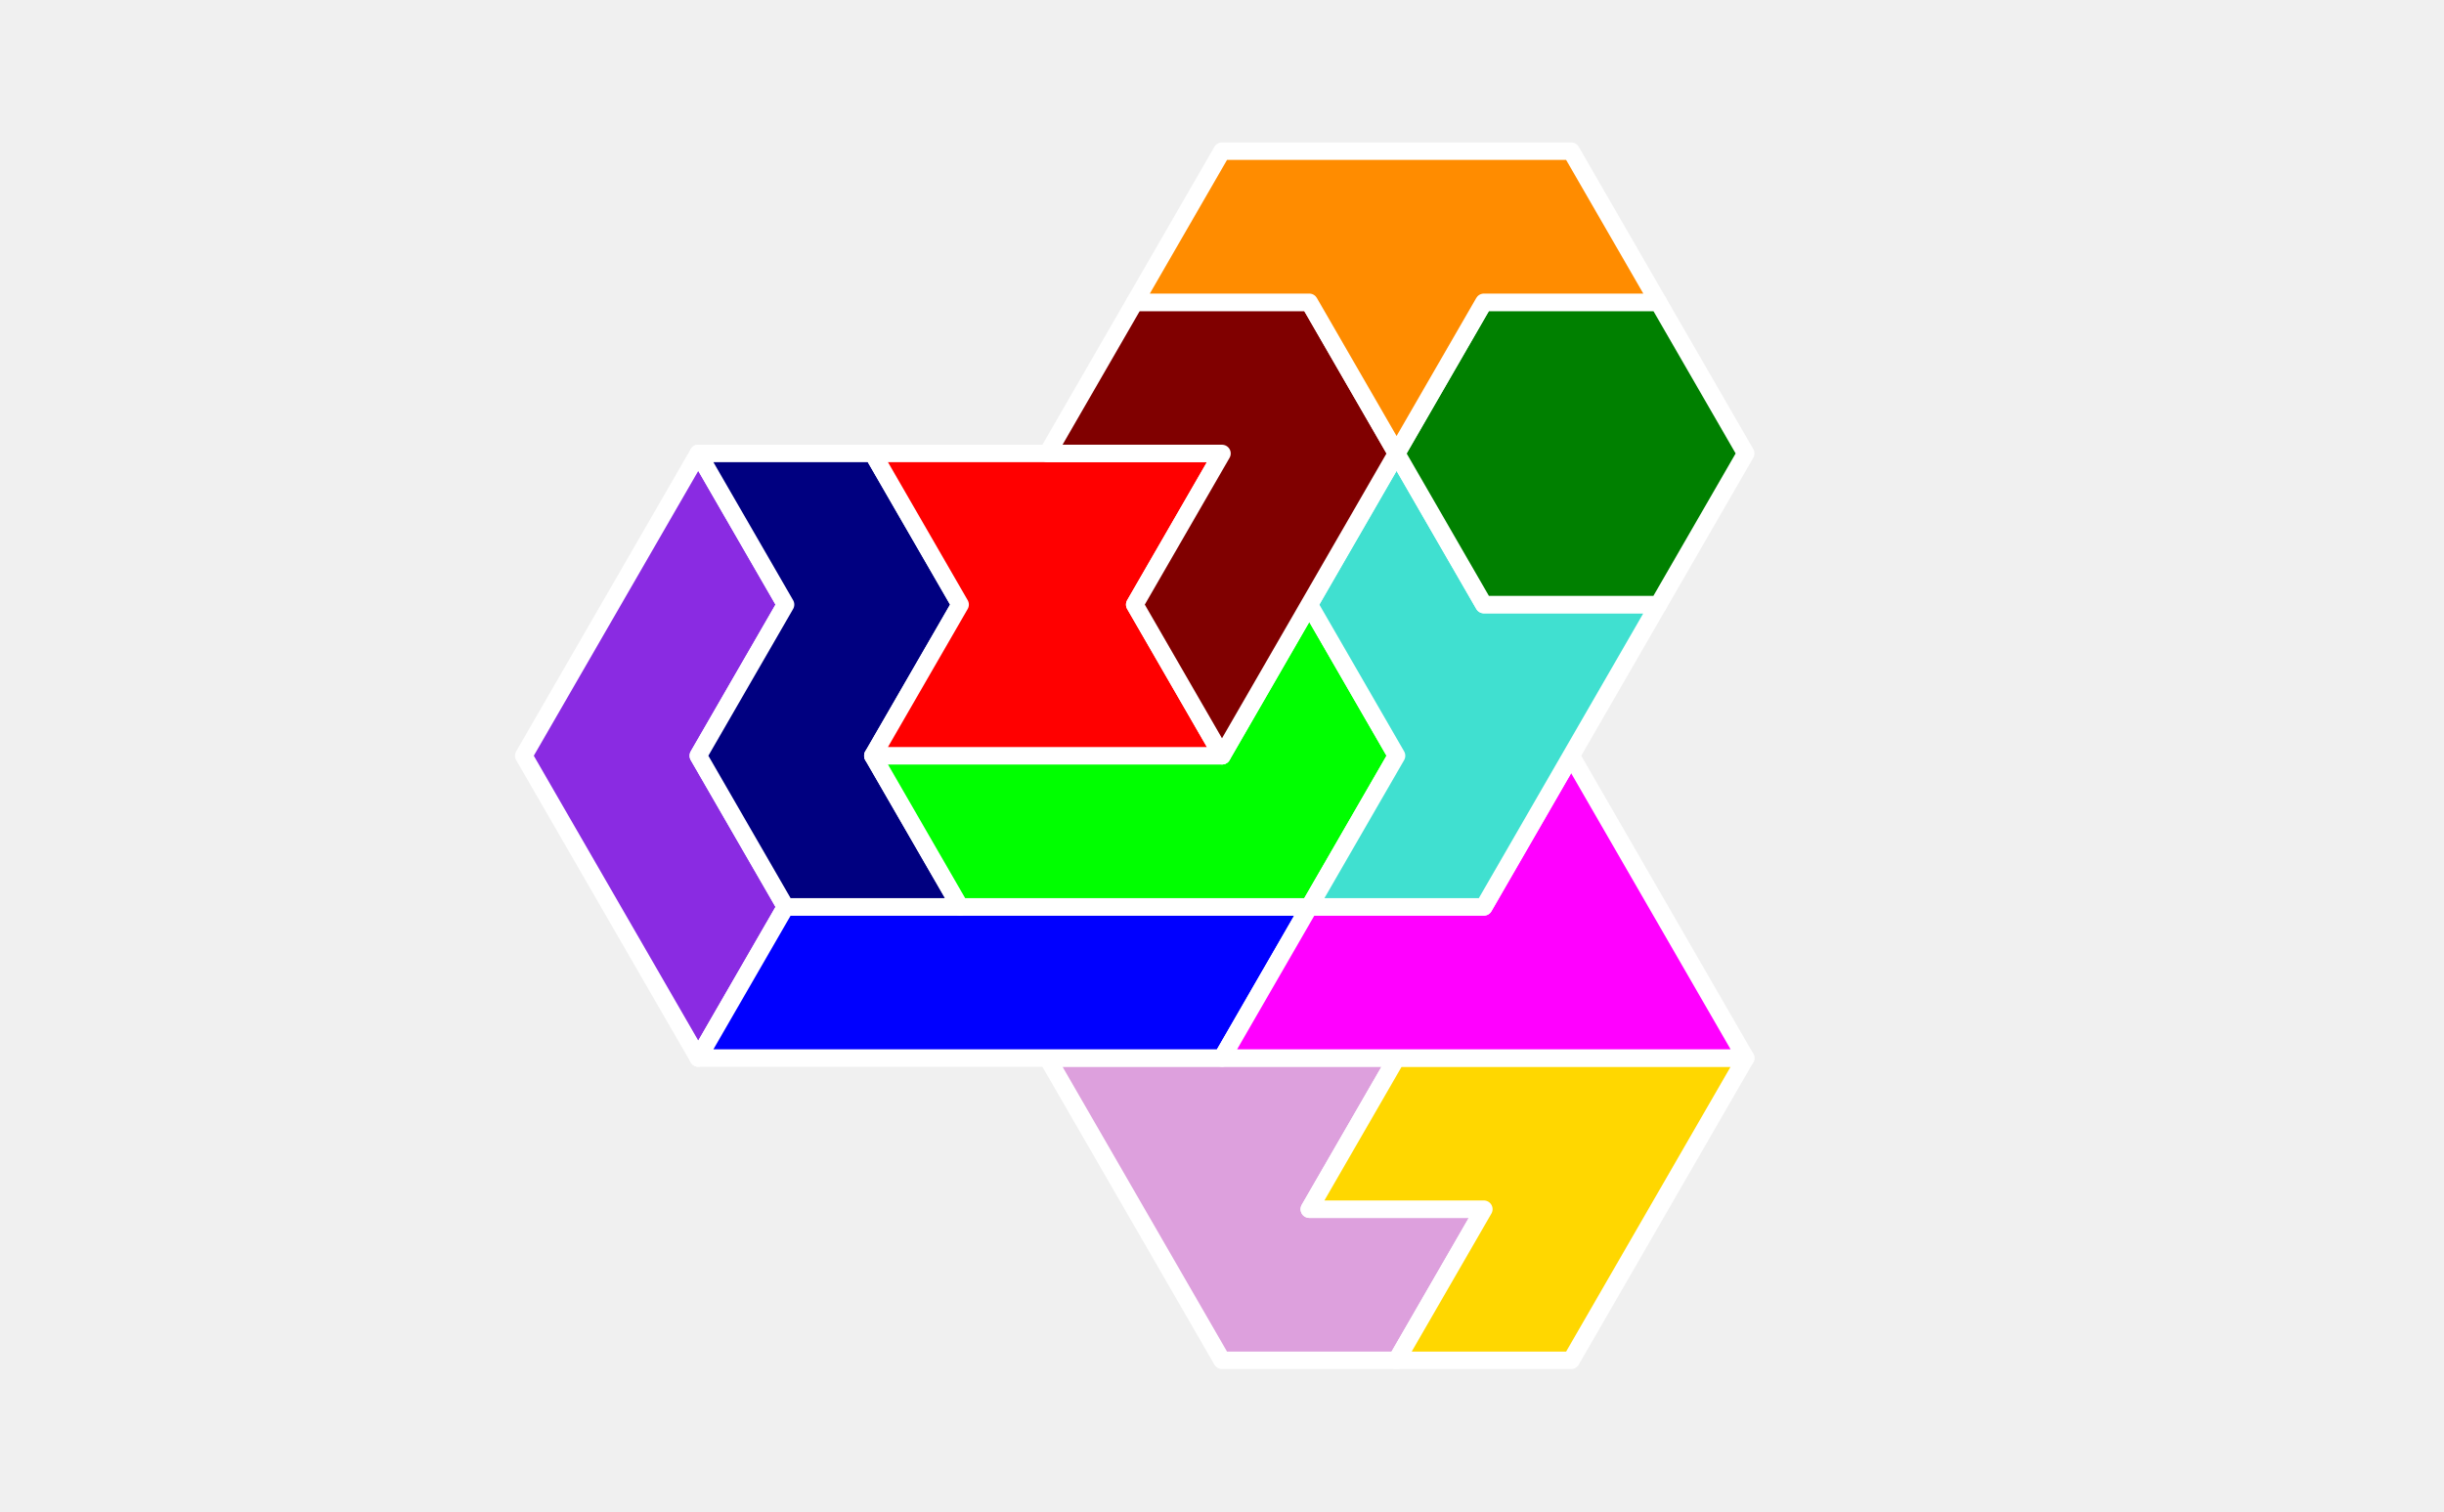
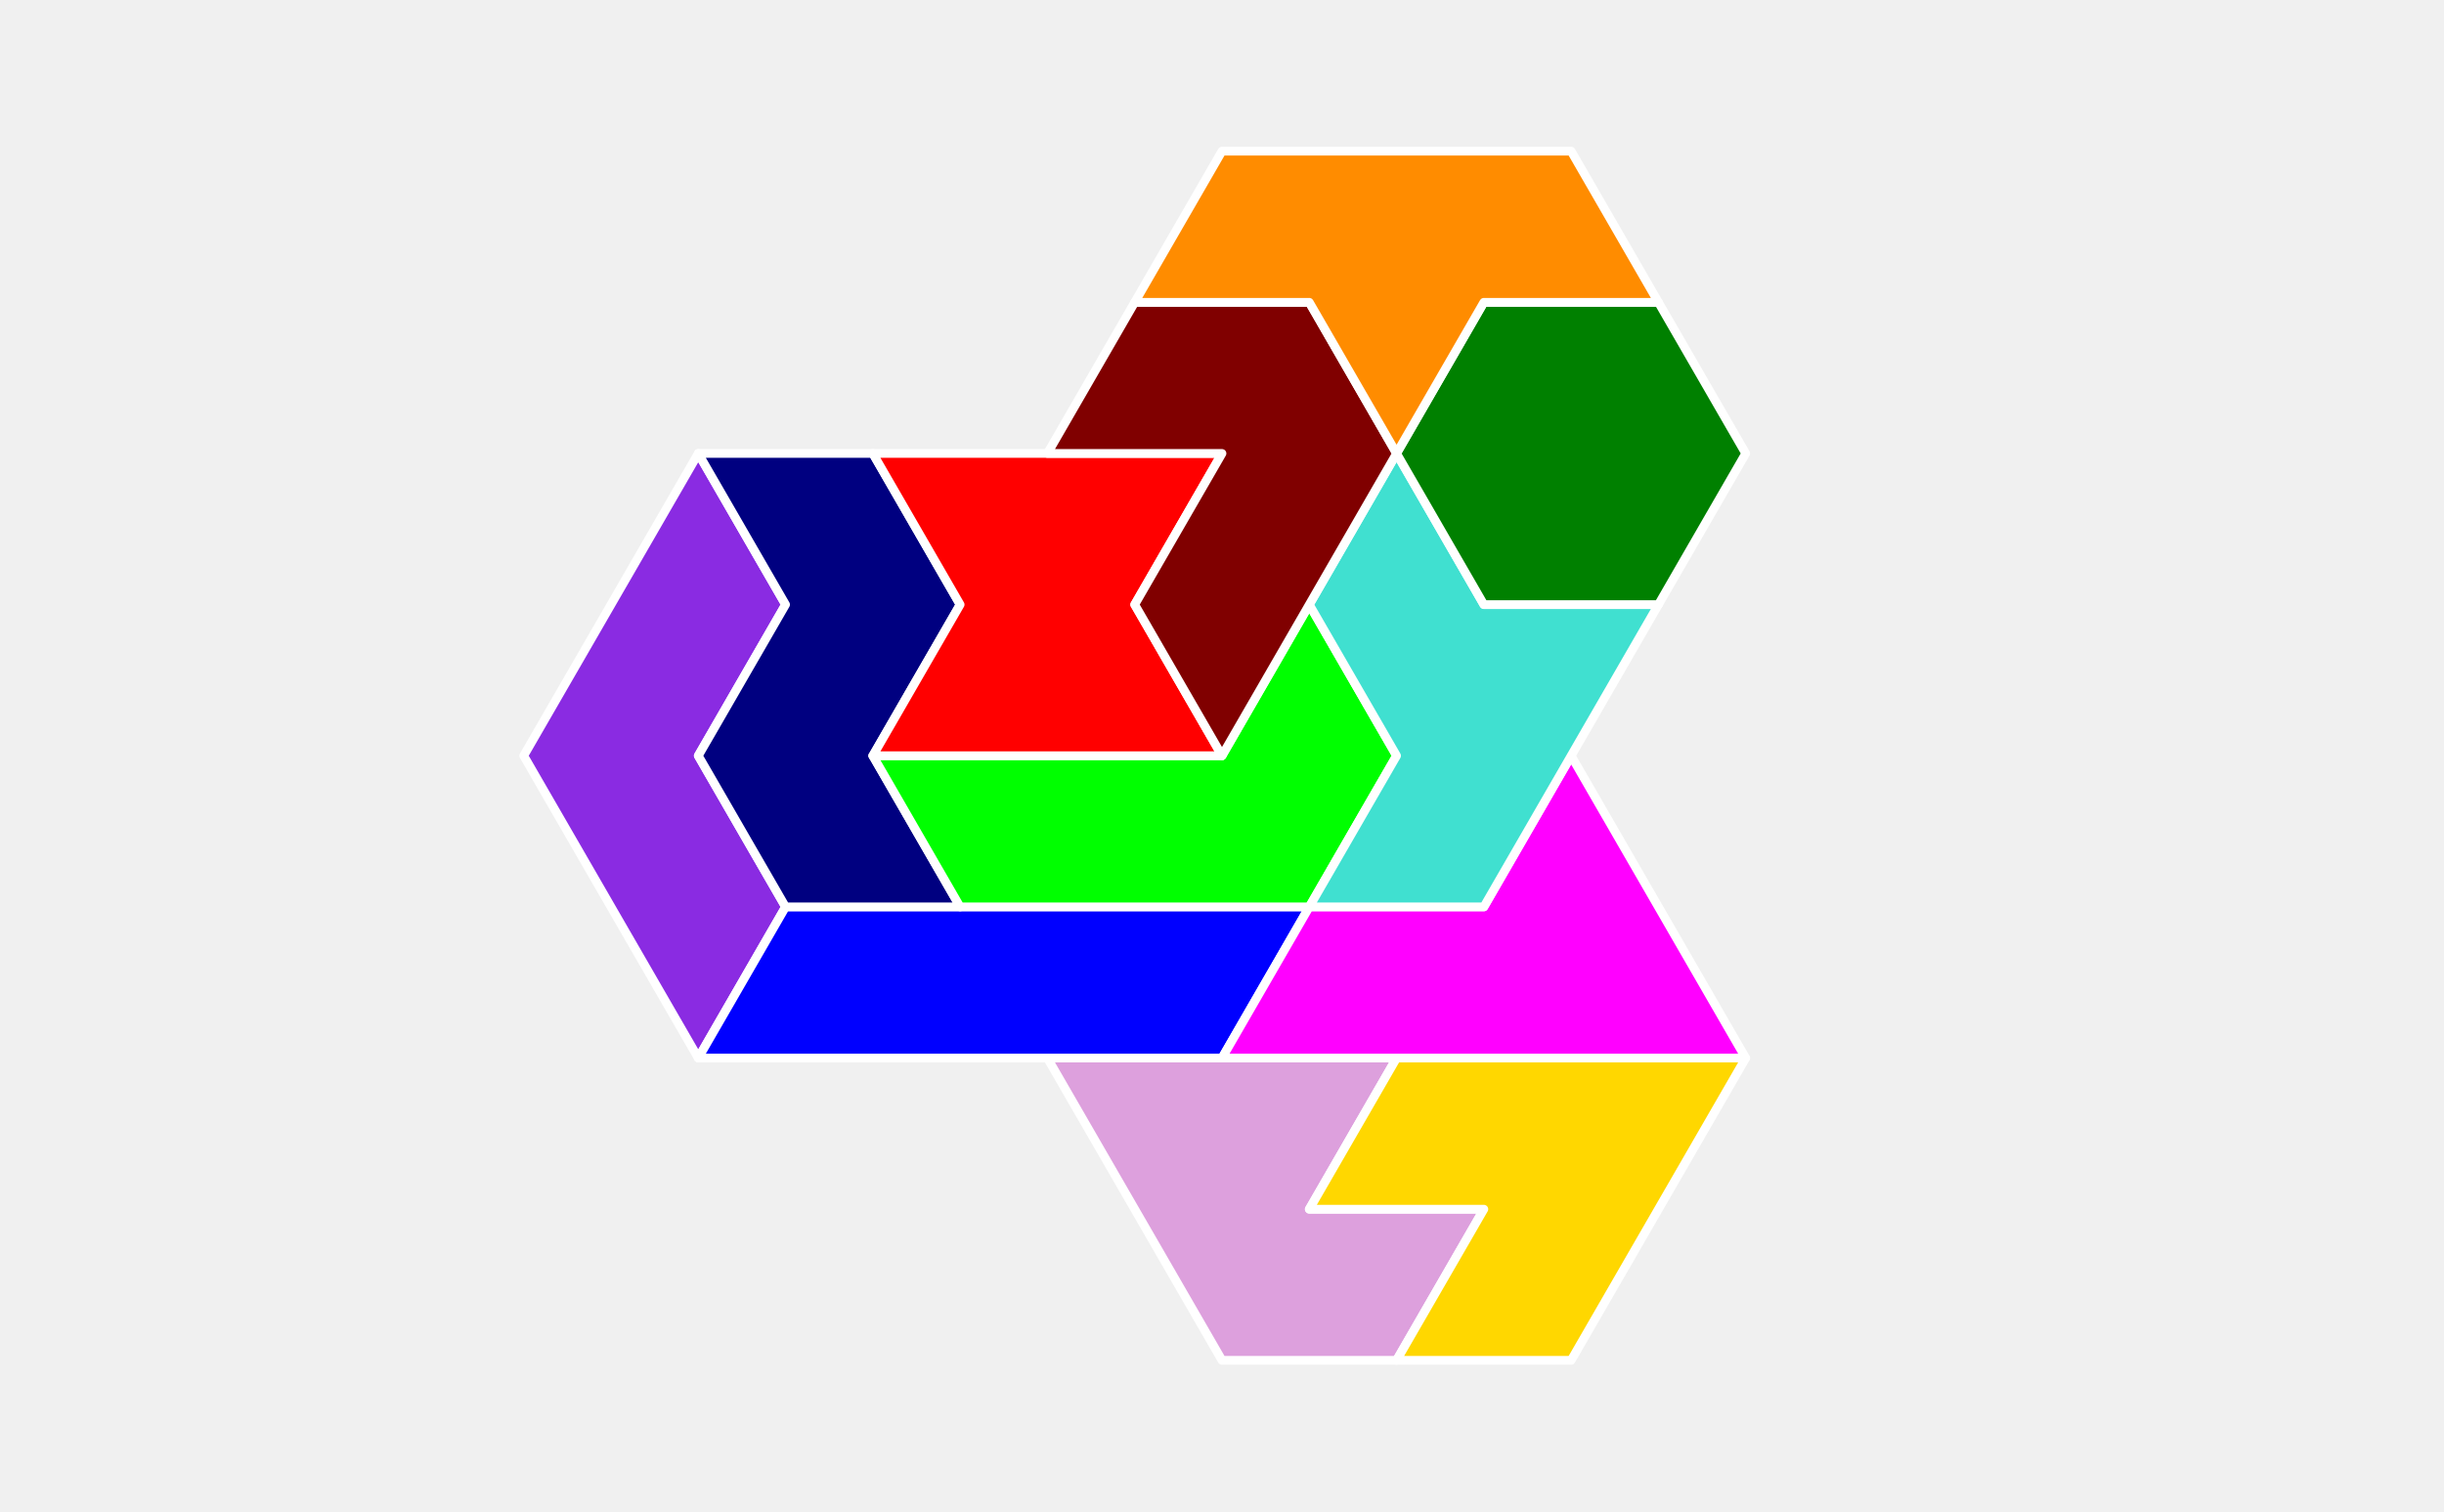
<svg xmlns="http://www.w3.org/2000/svg" width="140.0" height="86.603" viewBox="0 0 140.0 86.603">
  <g>
-     <polygon fill="plum" stroke="white" stroke-width="1" stroke-linejoin="round" points="65.000,69.282 70.000,77.942 80.000,77.942 85.000,69.282 75.000,69.282 80.000,60.622 60.000,60.622">
+     <polygon fill="plum" stroke="white" stroke-width="0.5" stroke-linejoin="round" points="65.000,69.282 70.000,77.942 80.000,77.942 85.000,69.282 75.000,69.282 80.000,60.622 60.000,60.622">
</polygon>
-     <polygon fill="gold" stroke="white" stroke-width="1" stroke-linejoin="round" points="80.000,77.942 90.000,77.942 100.000,60.622 80.000,60.622 75.000,69.282 85.000,69.282">
+     <polygon fill="gold" stroke="white" stroke-width="0.5" stroke-linejoin="round" points="80.000,77.942 90.000,77.942 100.000,60.622 80.000,60.622 75.000,69.282 85.000,69.282">
</polygon>
-     <polygon fill="blueviolet" stroke="white" stroke-width="1" stroke-linejoin="round" points="35.000,51.962 40.000,60.622 45.000,51.962 40.000,43.301 45.000,34.641 40.000,25.981 30.000,43.301">
+     <polygon fill="blueviolet" stroke="white" stroke-width="0.5" stroke-linejoin="round" points="35.000,51.962 40.000,60.622 45.000,51.962 40.000,43.301 45.000,34.641 40.000,25.981 30.000,43.301">
</polygon>
-     <polygon fill="blue" stroke="white" stroke-width="1" stroke-linejoin="round" points="40.000,60.622 70.000,60.622 75.000,51.962 45.000,51.962">
+     <polygon fill="blue" stroke="white" stroke-width="0.5" stroke-linejoin="round" points="40.000,60.622 70.000,60.622 75.000,51.962 45.000,51.962">
</polygon>
-     <polygon fill="magenta" stroke="white" stroke-width="1" stroke-linejoin="round" points="70.000,60.622 100.000,60.622 90.000,43.301 85.000,51.962 75.000,51.962">
+     <polygon fill="magenta" stroke="white" stroke-width="0.5" stroke-linejoin="round" points="70.000,60.622 100.000,60.622 90.000,43.301 85.000,51.962 75.000,51.962">
</polygon>
-     <polygon fill="navy" stroke="white" stroke-width="1" stroke-linejoin="round" points="40.000,43.301 45.000,51.962 55.000,51.962 50.000,43.301 55.000,34.641 50.000,25.981 40.000,25.981 45.000,34.641">
+     <polygon fill="navy" stroke="white" stroke-width="0.5" stroke-linejoin="round" points="40.000,43.301 45.000,51.962 55.000,51.962 50.000,43.301 55.000,34.641 50.000,25.981 40.000,25.981 45.000,34.641">
</polygon>
-     <polygon fill="lime" stroke="white" stroke-width="1" stroke-linejoin="round" points="50.000,43.301 55.000,51.962 75.000,51.962 80.000,43.301 75.000,34.641 70.000,43.301">
+     <polygon fill="lime" stroke="white" stroke-width="0.5" stroke-linejoin="round" points="50.000,43.301 55.000,51.962 75.000,51.962 80.000,43.301 75.000,34.641 70.000,43.301">
</polygon>
-     <polygon fill="turquoise" stroke="white" stroke-width="1" stroke-linejoin="round" points="75.000,51.962 85.000,51.962 95.000,34.641 85.000,34.641 80.000,25.981 75.000,34.641 80.000,43.301">
+     <polygon fill="turquoise" stroke="white" stroke-width="0.5" stroke-linejoin="round" points="75.000,51.962 85.000,51.962 95.000,34.641 85.000,34.641 80.000,25.981 75.000,34.641 80.000,43.301">
</polygon>
-     <polygon fill="red" stroke="white" stroke-width="1" stroke-linejoin="round" points="50.000,43.301 70.000,43.301 65.000,34.641 70.000,25.981 50.000,25.981 55.000,34.641">
+     <polygon fill="red" stroke="white" stroke-width="0.5" stroke-linejoin="round" points="50.000,43.301 70.000,43.301 65.000,34.641 70.000,25.981 50.000,25.981 55.000,34.641">
</polygon>
-     <polygon fill="maroon" stroke="white" stroke-width="1" stroke-linejoin="round" points="65.000,34.641 70.000,43.301 80.000,25.981 75.000,17.321 65.000,17.321 60.000,25.981 70.000,25.981">
+     <polygon fill="maroon" stroke="white" stroke-width="0.5" stroke-linejoin="round" points="65.000,34.641 70.000,43.301 80.000,25.981 75.000,17.321 65.000,17.321 60.000,25.981 70.000,25.981">
</polygon>
-     <polygon fill="green" stroke="white" stroke-width="1" stroke-linejoin="round" points="80.000,25.981 85.000,34.641 95.000,34.641 100.000,25.981 95.000,17.321 85.000,17.321">
+     <polygon fill="green" stroke="white" stroke-width="0.5" stroke-linejoin="round" points="80.000,25.981 85.000,34.641 95.000,34.641 100.000,25.981 95.000,17.321 85.000,17.321">
</polygon>
-     <polygon fill="darkorange" stroke="white" stroke-width="1" stroke-linejoin="round" points="75.000,17.321 80.000,25.981 85.000,17.321 95.000,17.321 90.000,8.660 70.000,8.660 65.000,17.321">
+     <polygon fill="darkorange" stroke="white" stroke-width="0.5" stroke-linejoin="round" points="75.000,17.321 80.000,25.981 85.000,17.321 95.000,17.321 90.000,8.660 70.000,8.660 65.000,17.321">
</polygon>
  </g>
</svg>
